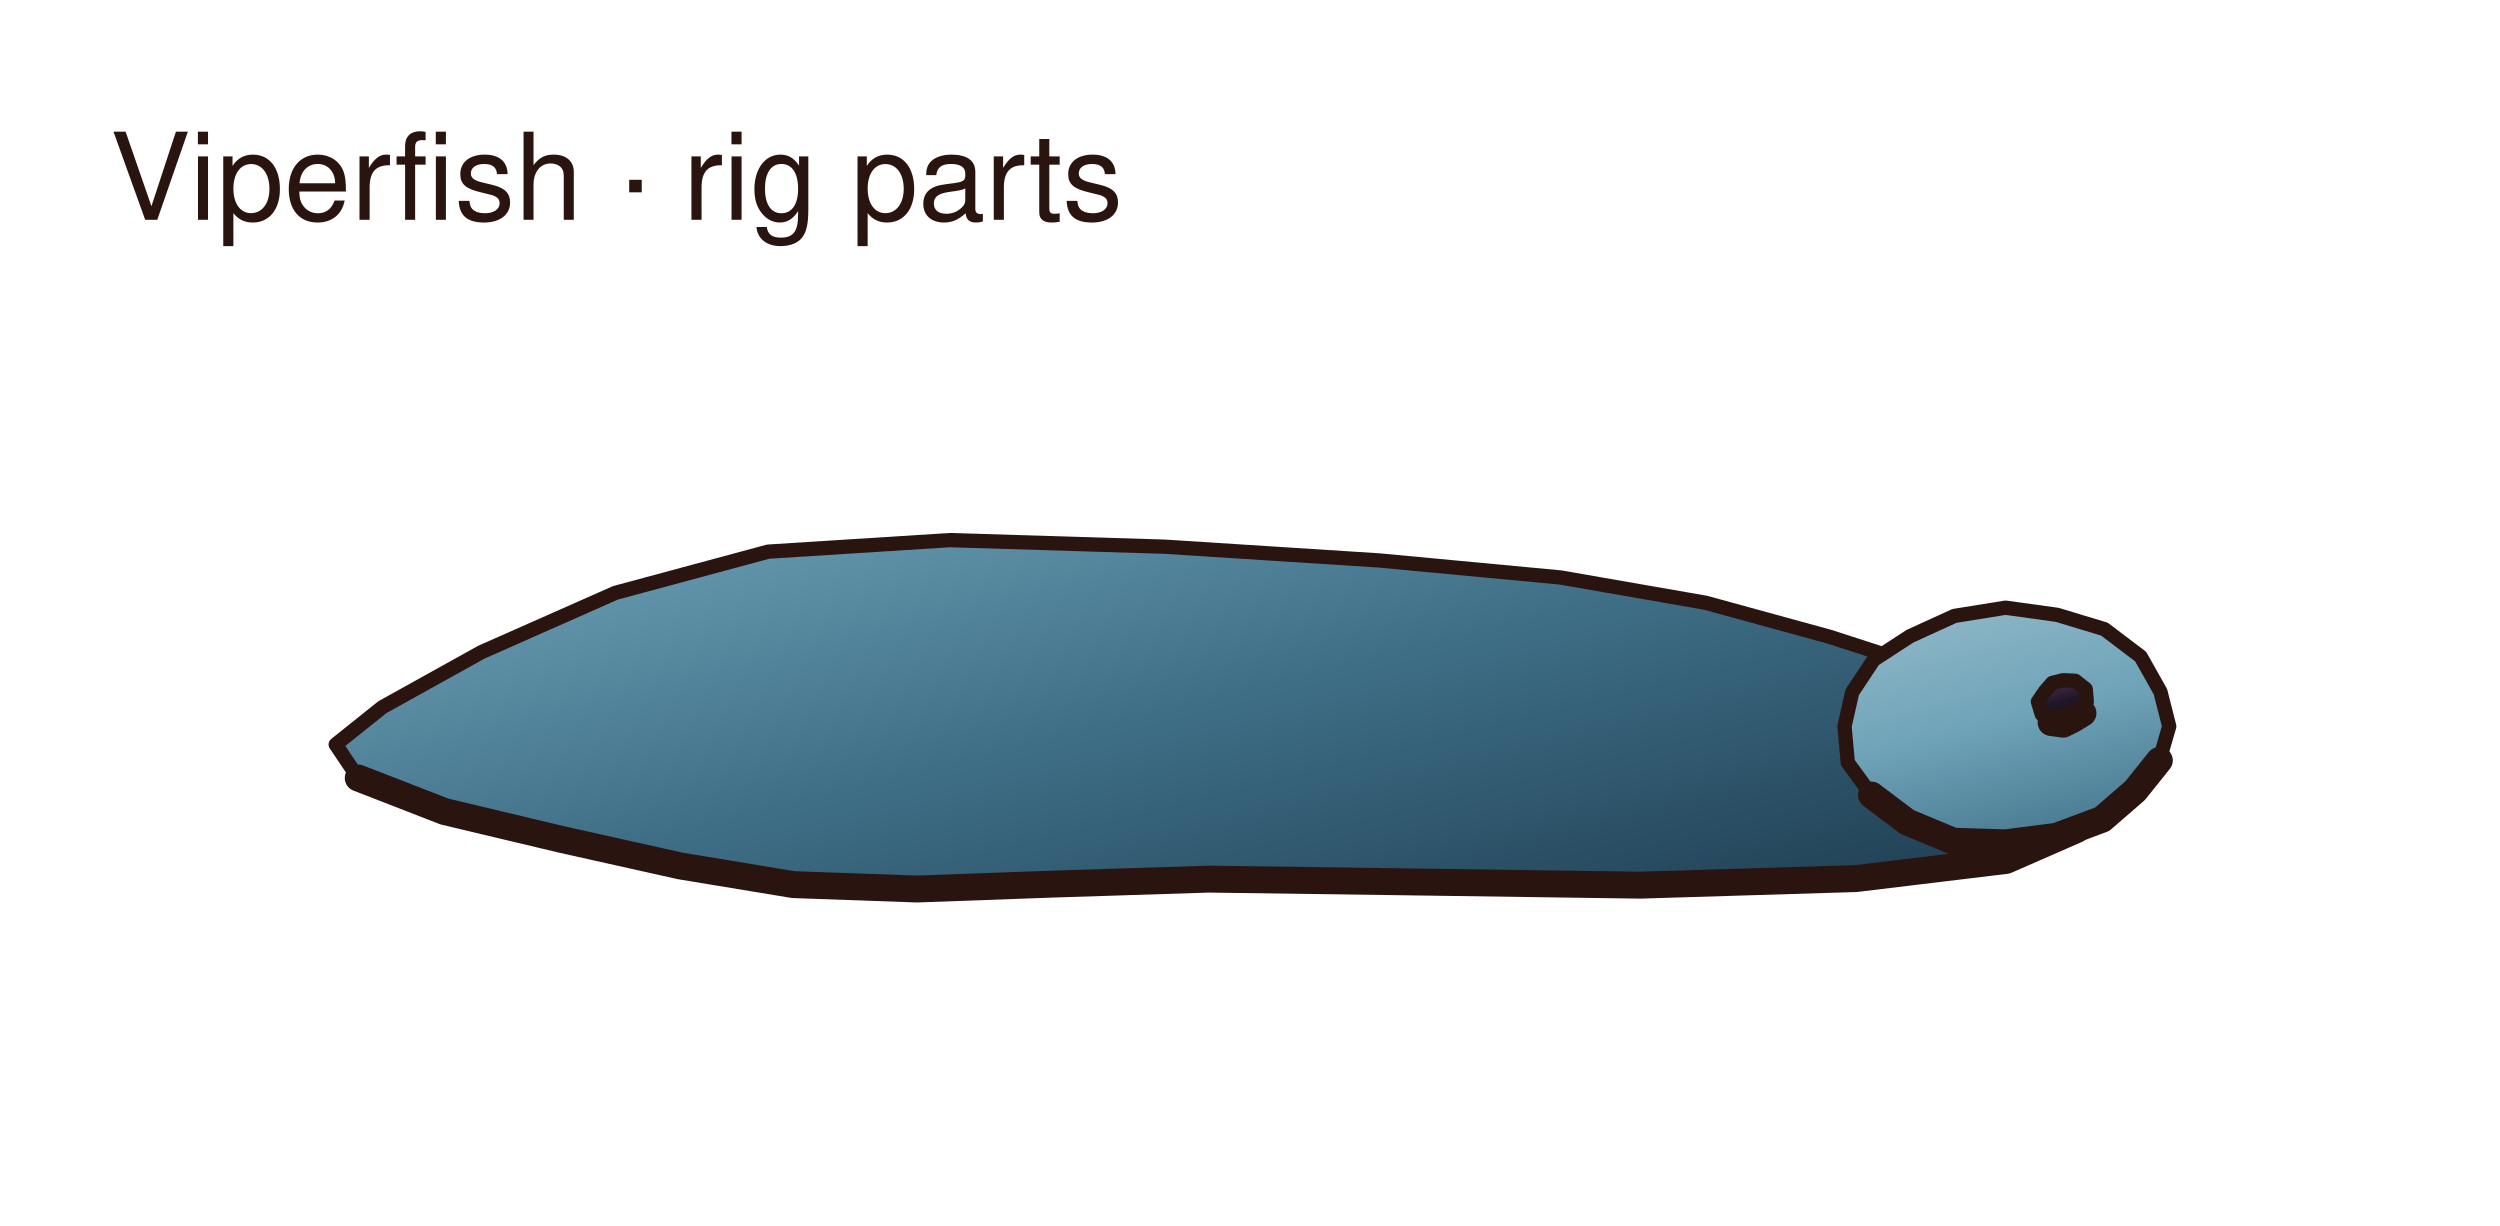
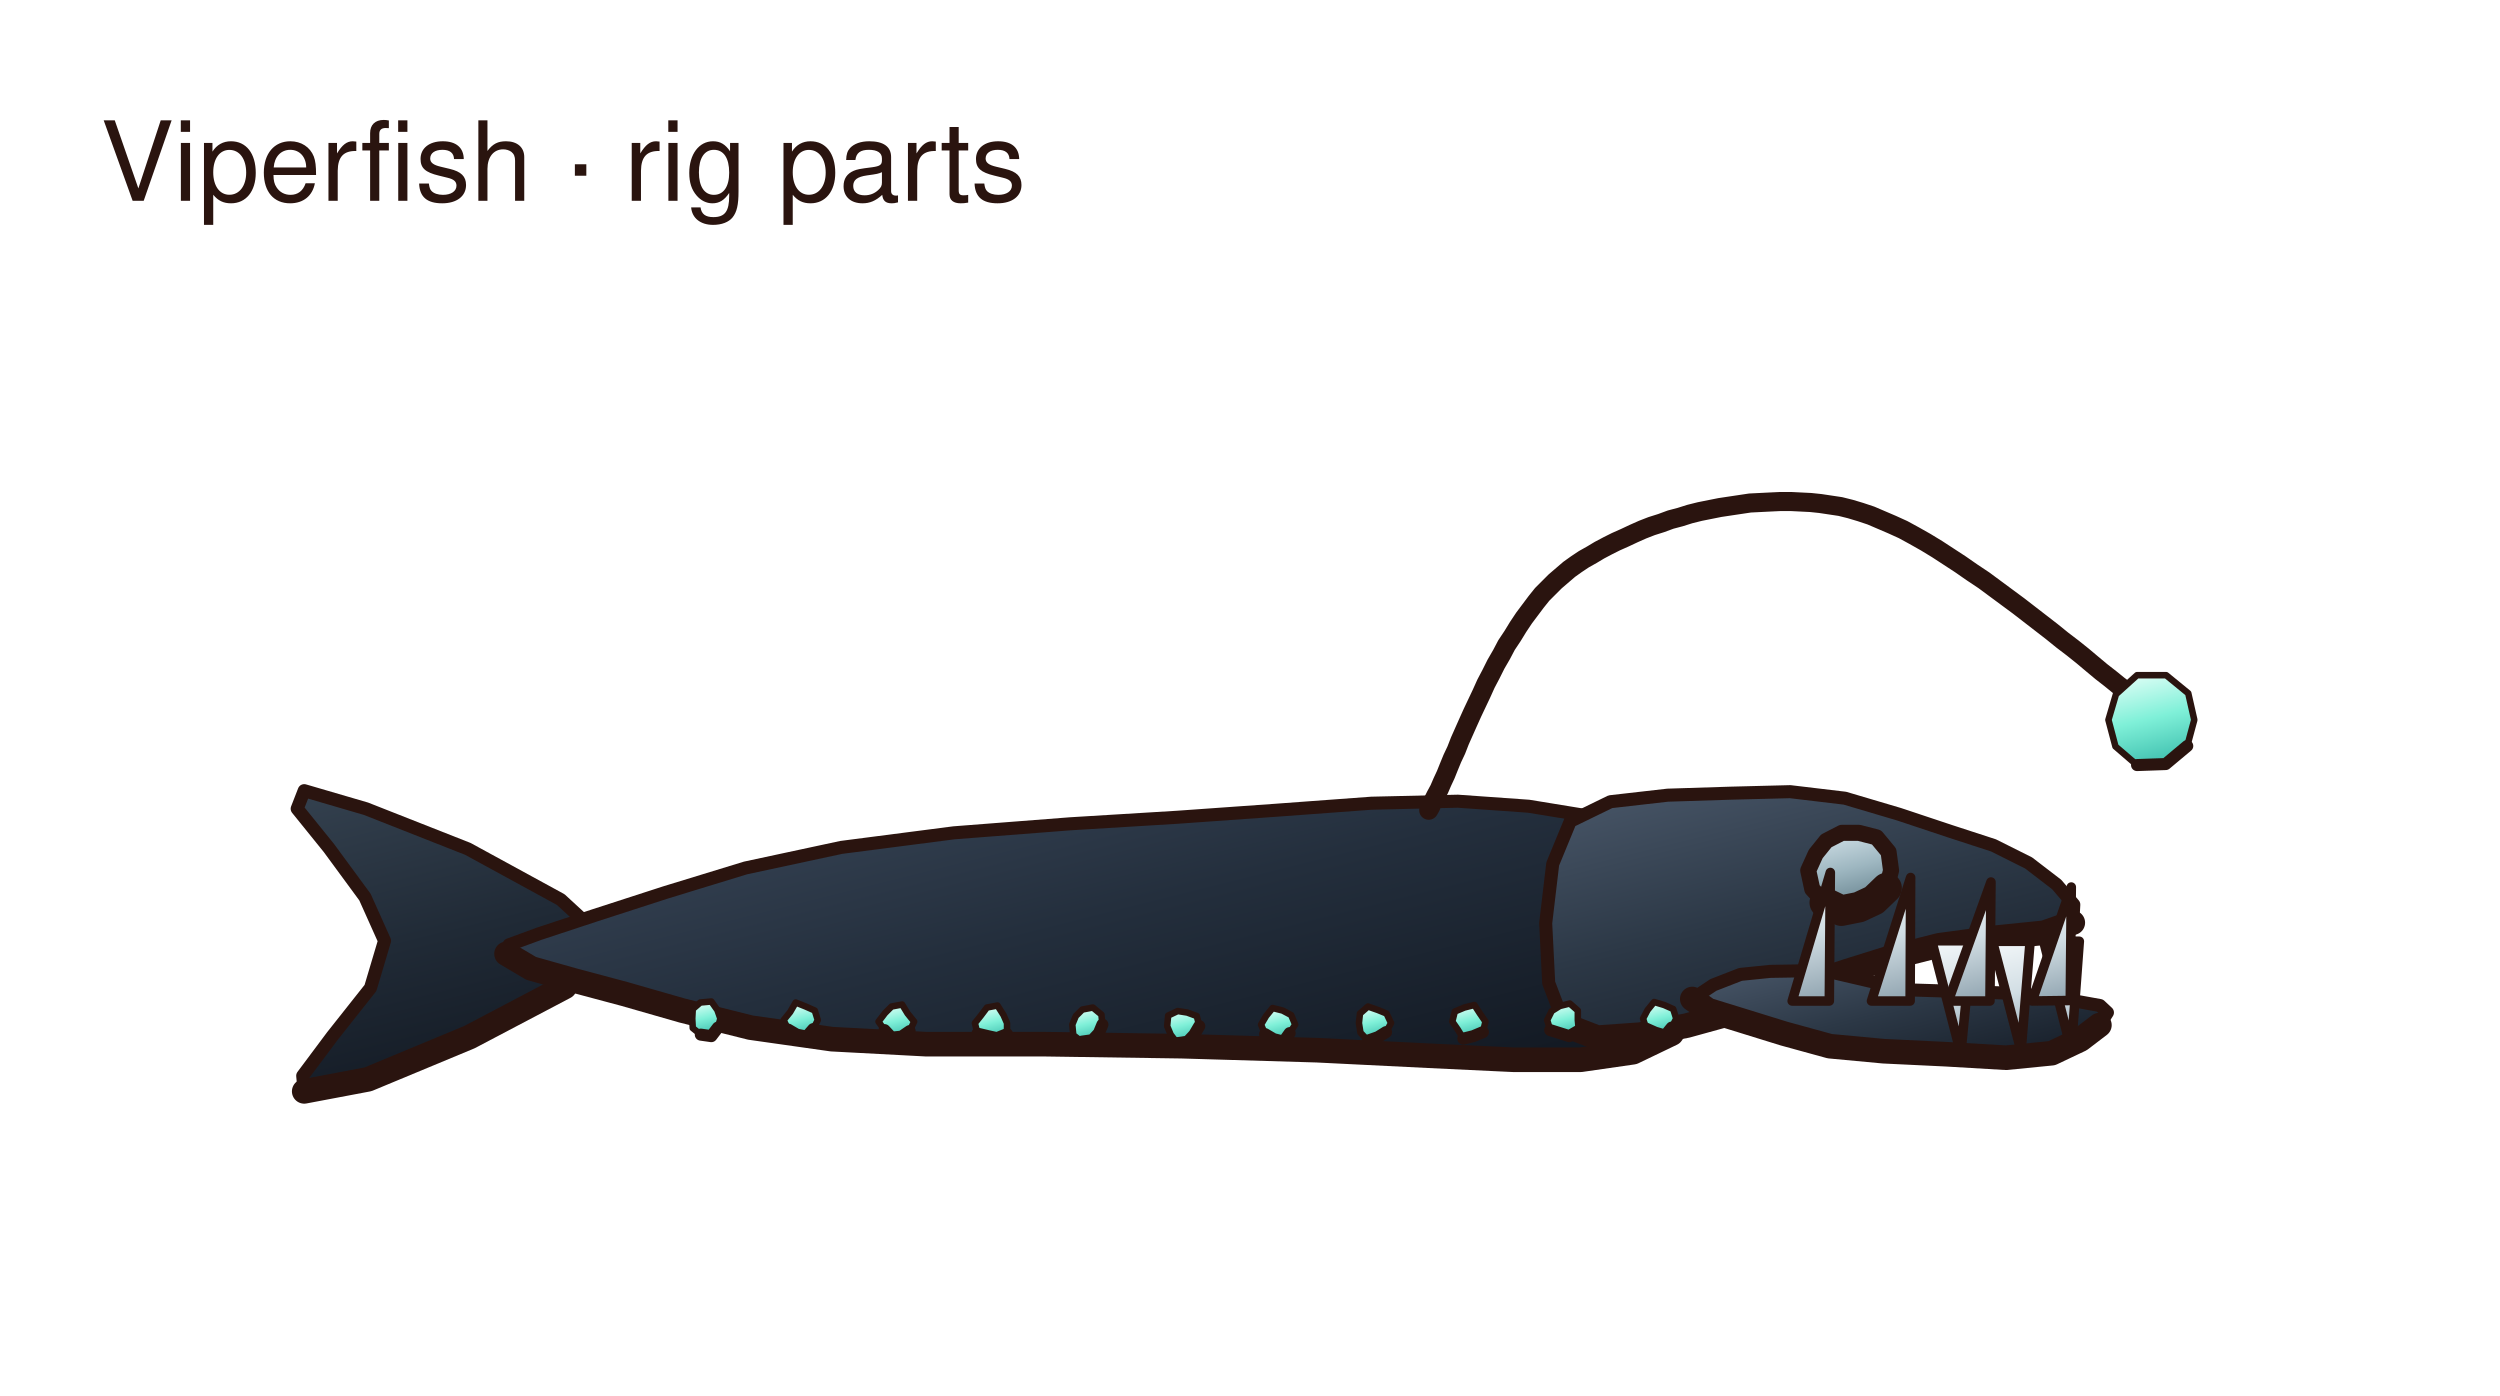
- <svg xmlns="http://www.w3.org/2000/svg" width="455" height="223" viewBox="0 0 455 223">
+ <svg xmlns="http://www.w3.org/2000/svg" width="498" height="278" viewBox="0 0 498 278">
  <defs>
-     <linearGradient id="gp-body_0" gradientUnits="userSpaceOnUse" x1="202.9" y1="64.3" x2="236.3" y2="197.9">
-       <stop offset="0" stop-color="#6FA3B8" />
-       <stop offset=".48" stop-color="#3E6E86" />
-       <stop offset="1" stop-color="#1D3A4E" />
-     </linearGradient>
-     <linearGradient id="gp-head_1" gradientUnits="userSpaceOnUse" x1="358.3" y1="105.4" x2="371.7" y2="159">
-       <stop offset="0" stop-color="#93baca" />
-       <stop offset=".48" stop-color="#6FA3B8" />
-       <stop offset="1" stop-color="#3E6E86" />
-     </linearGradient>
-     <linearGradient id="gp-eye_2" gradientUnits="userSpaceOnUse" x1="374.3" y1="122.8" x2="376.7" y2="132.6">
-       <stop offset="0" stop-color="#4A3550" />
-       <stop offset=".48" stop-color="#22172A" />
-       <stop offset="1" stop-color="#120A16" />
+     <linearGradient id="gp-tail_0" gradientUnits="userSpaceOnUse" x1="81.5" y1="152.1" x2="99.1" y2="222.8">
+       <stop offset="0" stop-color="#34414F" />
+       <stop offset=".48" stop-color="#202A36" />
+       <stop offset="1" stop-color="#10161F" />
+     </linearGradient>
+     <linearGradient id="gp-body_1" gradientUnits="userSpaceOnUse" x1="205.9" y1="133" x2="232.1" y2="237.7">
+       <stop offset="0" stop-color="#3C4A5C" />
+       <stop offset=".48" stop-color="#232E3C" />
+       <stop offset="1" stop-color="#10161F" />
+     </linearGradient>
+     <linearGradient id="gp-head_2" gradientUnits="userSpaceOnUse" x1="351.5" y1="146" x2="369.2" y2="217">
+       <stop offset="0" stop-color="#4A586A" />
+       <stop offset=".48" stop-color="#2C3846" />
+       <stop offset="1" stop-color="#141B25" />
+     </linearGradient>
+     <linearGradient id="gp-jaw_3" gradientUnits="userSpaceOnUse" x1="374" y1="184.1" x2="382.8" y2="219.3">
+       <stop offset="0" stop-color="#4A586A" />
+       <stop offset=".48" stop-color="#2C3846" />
+       <stop offset="1" stop-color="#141B25" />
+     </linearGradient>
+     <linearGradient id="gp-eye_4" gradientUnits="userSpaceOnUse" x1="366.3" y1="164.2" x2="370.9" y2="182.6">
+       <stop offset="0" stop-color="#D8E6EC" />
+       <stop offset=".48" stop-color="#9DB6C0" />
+       <stop offset="1" stop-color="#587480" />
+     </linearGradient>
+     <linearGradient id="gp-lure-tip_5" gradientUnits="userSpaceOnUse" x1="426.1" y1="133.3" x2="431.1" y2="153.6">
+       <stop offset="0" stop-color="#E6FFF8" />
+       <stop offset=".48" stop-color="#7FF0D8" />
+       <stop offset="1" stop-color="#35B8A8" />
+     </linearGradient>
+     <linearGradient id="gp-head-fang-0_6" gradientUnits="userSpaceOnUse" x1="385.8" y1="187.1" x2="391.4" y2="209.7">
+       <stop offset="0" stop-color="#F4F8FA" />
+       <stop offset=".48" stop-color="#D2DEE4" />
+       <stop offset="1" stop-color="#8EA2AE" />
+     </linearGradient>
+     <linearGradient id="gp-head-fang-1_7" gradientUnits="userSpaceOnUse" x1="397.8" y1="187.1" x2="403.4" y2="209.7">
+       <stop offset="0" stop-color="#F4F8FA" />
+       <stop offset=".48" stop-color="#D2DEE4" />
+       <stop offset="1" stop-color="#8EA2AE" />
+     </linearGradient>
+     <linearGradient id="gp-head-fang-2_8" gradientUnits="userSpaceOnUse" x1="407.8" y1="187.1" x2="413.4" y2="209.7">
+       <stop offset="0" stop-color="#F4F8FA" />
+       <stop offset=".48" stop-color="#D2DEE4" />
+       <stop offset="1" stop-color="#8EA2AE" />
+     </linearGradient>
+     <linearGradient id="gp-jaw-fang-0_9" gradientUnits="userSpaceOnUse" x1="357.3" y1="173.2" x2="363.9" y2="199.6">
+       <stop offset="0" stop-color="#F4F8FA" />
+       <stop offset=".48" stop-color="#D2DEE4" />
+       <stop offset="1" stop-color="#8EA2AE" />
+     </linearGradient>
+     <linearGradient id="gp-jaw-fang-1_10" gradientUnits="userSpaceOnUse" x1="373.4" y1="174.2" x2="379.8" y2="199.6">
+       <stop offset="0" stop-color="#F4F8FA" />
+       <stop offset=".48" stop-color="#D2DEE4" />
+       <stop offset="1" stop-color="#8EA2AE" />
+     </linearGradient>
+     <linearGradient id="gp-jaw-fang-2_11" gradientUnits="userSpaceOnUse" x1="389.5" y1="175.2" x2="395.7" y2="199.7">
+       <stop offset="0" stop-color="#F4F8FA" />
+       <stop offset=".48" stop-color="#D2DEE4" />
+       <stop offset="1" stop-color="#8EA2AE" />
+     </linearGradient>
+     <linearGradient id="gp-jaw-fang-3_12" gradientUnits="userSpaceOnUse" x1="405.7" y1="176.2" x2="411.5" y2="199.7">
+       <stop offset="0" stop-color="#F4F8FA" />
+       <stop offset=".48" stop-color="#D2DEE4" />
+       <stop offset="1" stop-color="#8EA2AE" />
+     </linearGradient>
+     <linearGradient id="gp-body-photo-0_13" gradientUnits="userSpaceOnUse" x1="139.7" y1="199.3" x2="141.5" y2="206.5">
+       <stop offset="0" stop-color="#E6FFF8" />
+       <stop offset=".48" stop-color="#7FF0D8" />
+       <stop offset="1" stop-color="#35B8A8" />
+     </linearGradient>
+     <linearGradient id="gp-body-photo-1_14" gradientUnits="userSpaceOnUse" x1="158.7" y1="199.6" x2="160.5" y2="206.8">
+       <stop offset="0" stop-color="#E6FFF8" />
+       <stop offset=".48" stop-color="#7FF0D8" />
+       <stop offset="1" stop-color="#35B8A8" />
+     </linearGradient>
+     <linearGradient id="gp-body-photo-2_15" gradientUnits="userSpaceOnUse" x1="177.7" y1="199.9" x2="179.5" y2="207.1">
+       <stop offset="0" stop-color="#E6FFF8" />
+       <stop offset=".48" stop-color="#7FF0D8" />
+       <stop offset="1" stop-color="#35B8A8" />
+     </linearGradient>
+     <linearGradient id="gp-body-photo-3_16" gradientUnits="userSpaceOnUse" x1="196.7" y1="200.2" x2="198.5" y2="207.4">
+       <stop offset="0" stop-color="#E6FFF8" />
+       <stop offset=".48" stop-color="#7FF0D8" />
+       <stop offset="1" stop-color="#35B8A8" />
+     </linearGradient>
+     <linearGradient id="gp-body-photo-4_17" gradientUnits="userSpaceOnUse" x1="215.7" y1="200.5" x2="217.5" y2="207.7">
+       <stop offset="0" stop-color="#E6FFF8" />
+       <stop offset=".48" stop-color="#7FF0D8" />
+       <stop offset="1" stop-color="#35B8A8" />
+     </linearGradient>
+     <linearGradient id="gp-body-photo-5_18" gradientUnits="userSpaceOnUse" x1="234.7" y1="200.8" x2="236.5" y2="208">
+       <stop offset="0" stop-color="#E6FFF8" />
+       <stop offset=".48" stop-color="#7FF0D8" />
+       <stop offset="1" stop-color="#35B8A8" />
+     </linearGradient>
+     <linearGradient id="gp-body-photo-6_19" gradientUnits="userSpaceOnUse" x1="253.7" y1="200.5" x2="255.5" y2="207.7">
+       <stop offset="0" stop-color="#E6FFF8" />
+       <stop offset=".48" stop-color="#7FF0D8" />
+       <stop offset="1" stop-color="#35B8A8" />
+     </linearGradient>
+     <linearGradient id="gp-body-photo-7_20" gradientUnits="userSpaceOnUse" x1="272.7" y1="200.2" x2="274.5" y2="207.4">
+       <stop offset="0" stop-color="#E6FFF8" />
+       <stop offset=".48" stop-color="#7FF0D8" />
+       <stop offset="1" stop-color="#35B8A8" />
+     </linearGradient>
+     <linearGradient id="gp-body-photo-8_21" gradientUnits="userSpaceOnUse" x1="291.7" y1="199.9" x2="293.5" y2="207.1">
+       <stop offset="0" stop-color="#E6FFF8" />
+       <stop offset=".48" stop-color="#7FF0D8" />
+       <stop offset="1" stop-color="#35B8A8" />
+     </linearGradient>
+     <linearGradient id="gp-body-photo-9_22" gradientUnits="userSpaceOnUse" x1="310.7" y1="199.6" x2="312.5" y2="206.8">
+       <stop offset="0" stop-color="#E6FFF8" />
+       <stop offset=".48" stop-color="#7FF0D8" />
+       <stop offset="1" stop-color="#35B8A8" />
+     </linearGradient>
+     <linearGradient id="gp-body-photo-10_23" gradientUnits="userSpaceOnUse" x1="329.7" y1="199.3" x2="331.5" y2="206.5">
+       <stop offset="0" stop-color="#E6FFF8" />
+       <stop offset=".48" stop-color="#7FF0D8" />
+       <stop offset="1" stop-color="#35B8A8" />
    </linearGradient>
  </defs>
  <text x="20" y="40" font-family="Nimbus Sans, sans-serif" font-size="22" font-weight="normal" fill="#2A140F" text-anchor="start">Viperfish · rig parts</text>
-   <g id="body" data-parent="root" data-pivot="220.0,132.2">
-     <g>
-       <path id="p-body_0" d="M61.1 135.5L69.6 128.7L87.6 118.7L112 107.9L139.8 100.4L172.9 98.3L212 99.5L251 102L284 105.1L310.4 109.7L333 115.9L351.2 121.8L364.8 126.5L375.2 132.7L381 141.8L377.9 151L365.1 156.6L337.8 159.9L298.5 161.1L256.2 160.5L220 160L191.8 160.9L166.9 161.8L144.4 161L123.8 157.6L102.3 152.8L80.9 147.7L65.2 141.6Z" fill="url(#gp-body_0)" />
-       <path d="M61.1 135.5L69.6 128.7L87.6 118.7L112 107.9L139.8 100.4L172.9 98.3L212 99.5L251 102L284 105.1L310.4 109.7L333 115.9L351.2 121.8L364.8 126.5L375.2 132.7L381 141.8L377.9 151L365.1 156.6L337.8 159.9L298.5 161.1L256.2 160.5L220 160L191.8 160.9L166.9 161.8L144.4 161L123.8 157.6L102.3 152.8L80.9 147.7L65.2 141.6Z" fill="none" stroke="#2A140F" stroke-width="2.6" stroke-linejoin="round" />
-       <path d="M377.9 151L365.1 156.6L337.8 159.9L298.5 161.1L256.2 160.5L220 160L191.8 160.9L166.9 161.8L144.4 161L123.8 157.6L102.3 152.8L80.9 147.7L65.2 141.6" fill="none" stroke="#2A140F" stroke-width="4.9" stroke-linecap="round" stroke-linejoin="round" />
-     </g>
-   </g>
-   <g id="head" data-parent="body" data-pivot="347.0,132.2">
-     <g>
-       <path id="p-head_1" d="M394.8 132.2L393 138.4L388.6 143.9L382.6 149.1L374.3 152.2L365 153.4L355.5 153.1L347.1 149.6L340.6 144.7L336.3 138.8L335.7 132.2L337.1 126L341 120.1L347.6 115.8L355.7 112.1L365 110.6L374.4 111.9L383 114.5L389.6 119.5L393.2 125.9Z" fill="url(#gp-head_1)" />
-       <path d="M394.8 132.2L393 138.4L388.6 143.9L382.6 149.1L374.3 152.2L365 153.4L355.5 153.1L347.1 149.6L340.6 144.7L336.3 138.8L335.7 132.2L337.1 126L341 120.1L347.6 115.8L355.7 112.1L365 110.6L374.4 111.9L383 114.5L389.6 119.5L393.2 125.9Z" fill="none" stroke="#2A140F" stroke-width="2.6" stroke-linejoin="round" />
-       <path d="M393 138.4L388.6 143.9L382.6 149.1L374.3 152.2L365 153.4L355.5 153.1L347.1 149.6L340.6 144.7" fill="none" stroke="#2A140F" stroke-width="4.9" stroke-linecap="round" stroke-linejoin="round" />
-     </g>
-   </g>
-   <g id="eye" data-parent="head" data-pivot="375.5,127.7">
-     <g>
-       <path id="p-eye_2" d="M379.8 127.7L379.1 129.8L377.3 130.9L375.5 131.8L373.3 131.5L371.6 130L370.9 127.7L372.2 125.8L373.5 124.3L375.5 123.8L377.7 123.9L379.6 125.4Z" fill="url(#gp-eye_2)" />
-       <path d="M379.8 127.7L379.1 129.8L377.3 130.9L375.5 131.8L373.3 131.5L371.6 130L370.9 127.7L372.2 125.8L373.5 124.3L375.5 123.8L377.7 123.9L379.6 125.4Z" fill="none" stroke="#2A140F" stroke-width="2.6" stroke-linejoin="round" />
-       <path d="M379.1 129.8L377.3 130.9L375.5 131.8L373.3 131.5" fill="none" stroke="#2A140F" stroke-width="4.9" stroke-linecap="round" stroke-linejoin="round" />
+   <g id="tail" data-parent="body" data-pivot="120.6,187.4">
+     <g>
+       <path id="p-tail_0" d="M120.6 187.4L111.7 179.2L93.2 169.1L72.9 161.1L60.6 157.5L59.2 161.1L65.5 168.9L72.7 178.7L76.6 187.4L73.8 196.8L66.2 206.4L60.3 214.3L60.6 217.4L73.3 215L93.5 206.6L112.5 196.6Z" fill="url(#gp-tail_0)" />
+       <path d="M120.6 187.4L111.7 179.2L93.2 169.1L72.9 161.1L60.6 157.5L59.2 161.1L65.5 168.9L72.7 178.7L76.6 187.4L73.8 196.8L66.2 206.4L60.3 214.3L60.6 217.4L73.3 215L93.5 206.6L112.5 196.6Z" fill="none" stroke="#2A140F" stroke-width="2.6" stroke-linejoin="round" />
+       <path d="M60.6 217.4L73.3 215L93.5 206.6L112.5 196.6" fill="none" stroke="#2A140F" stroke-width="4.9" stroke-linecap="round" stroke-linejoin="round" />
+     </g>
+   </g>
+   <g id="body" data-parent="root" data-pivot="244.6,187.4">
+     <g>
+       <path id="p-body_1" d="M101.4 188.2L107.4 186L118.3 182.4L132.5 177.8L148.5 172.9L167.6 168.8L190 165.9L213.2 164.1L234.5 162.8L254.2 161.4L273.2 160L290.4 159.6L304.5 160.6L314.9 162.3L322.3 163.9L327.9 165.6L333.1 169.2L337.3 176.9L339.2 187.6L337.9 198.3L333 205.9L325.3 209.6L314.9 211.1L301.4 211.1L284.6 210.3L262.4 209.2L235.4 208.4L208.1 208L184.5 208L165.7 207L149.5 204.7L135.9 201.3L124.4 198L114.3 195.3L105.8 192.9L100.9 190Z" fill="url(#gp-body_1)" />
+       <path d="M101.4 188.2L107.4 186L118.3 182.4L132.5 177.8L148.5 172.9L167.6 168.8L190 165.9L213.2 164.1L234.5 162.8L254.2 161.4L273.2 160L290.4 159.6L304.5 160.6L314.9 162.3L322.3 163.9L327.9 165.6L333.1 169.2L337.3 176.9L339.2 187.6L337.9 198.3L333 205.9L325.3 209.6L314.9 211.1L301.4 211.1L284.6 210.3L262.4 209.2L235.4 208.4L208.1 208L184.5 208L165.7 207L149.5 204.7L135.9 201.3L124.4 198L114.3 195.3L105.8 192.9L100.9 190Z" fill="none" stroke="#2A140F" stroke-width="2.6" stroke-linejoin="round" />
+       <path d="M337.9 198.3L333 205.9L325.3 209.6L314.9 211.1L301.4 211.1L284.6 210.3L262.4 209.2L235.4 208.4L208.1 208L184.5 208L165.7 207L149.5 204.7L135.9 201.3L124.4 198L114.3 195.3L105.8 192.9L100.9 190" fill="none" stroke="#2A140F" stroke-width="4.9" stroke-linecap="round" stroke-linejoin="round" />
+     </g>
+   </g>
+   <g id="head" data-parent="body" data-pivot="320.6,185.4">
+     <g>
+       <path id="p-head_2" d="M312.8 163.6L320.8 159.7L332.2 158.4L344.8 158L356.6 157.7L367.5 159L378.3 162.2L388.5 165.6L397.1 168.4L404.1 171.9L409.7 176.2L413.1 180.2L412.9 183.8L407.2 185.8L397.4 186.8L386.3 188.3L376.4 190.8L368.1 193.4L360.1 196L352.4 199L344.7 201.9L336 204.3L326.7 206.1L318.2 206.7L311.7 204.2L308.5 195.8L307.9 183.9L309.3 172.1Z" fill="url(#gp-head_2)" />
+       <path d="M312.8 163.6L320.8 159.7L332.2 158.4L344.8 158L356.6 157.7L367.5 159L378.3 162.2L388.5 165.6L397.1 168.4L404.1 171.9L409.7 176.2L413.1 180.2L412.9 183.8L407.2 185.8L397.4 186.8L386.3 188.3L376.4 190.8L368.1 193.4L360.1 196L352.4 199L344.7 201.9L336 204.3L326.7 206.1L318.2 206.7L311.7 204.2L308.5 195.8L307.9 183.9L309.3 172.1Z" fill="none" stroke="#2A140F" stroke-width="2.6" stroke-linejoin="round" />
+       <path d="M412.9 183.8L407.2 185.8L397.4 186.8L386.3 188.3L376.4 190.8L368.1 193.4L360.1 196L352.4 199L344.7 201.9L336 204.3L326.7 206.1L318.2 206.7L311.7 204.2" fill="none" stroke="#2A140F" stroke-width="4.9" stroke-linecap="round" stroke-linejoin="round" />
+     </g>
+   </g>
+   <g id="jaw" data-parent="head" data-pivot="336.6,197.4">
+     <g>
+       <path id="p-jaw_3" d="M337.1 199L340.2 201.2L347 203.3L355.4 205.9L364.5 208.4L375.2 209.4L387.7 210L399.6 210.7L408.7 209.8L414.4 207.1L418.2 204.2L419.8 201.7L418.3 200.3L412.2 199.2L402 197.9L390.5 197.5L380.6 197.2L372.7 195.5L365.4 193.8L358.6 193.4L352.6 193.5L346.7 194.1L341.3 196.2L338 198.4Z" fill="url(#gp-jaw_3)" />
+       <path d="M337.1 199L340.2 201.2L347 203.3L355.4 205.9L364.5 208.4L375.2 209.4L387.7 210L399.6 210.7L408.7 209.8L414.4 207.1L418.2 204.2L419.8 201.7L418.3 200.3L412.2 199.2L402 197.9L390.5 197.5L380.6 197.2L372.7 195.5L365.4 193.8L358.6 193.4L352.6 193.5L346.7 194.1L341.3 196.2L338 198.4Z" fill="none" stroke="#2A140F" stroke-width="2.6" stroke-linejoin="round" />
+       <path d="M337.1 199L340.2 201.2L347 203.3L355.4 205.9L364.5 208.4L375.2 209.4L387.7 210L399.6 210.7L408.7 209.8L414.4 207.1L418.2 204.2" fill="none" stroke="#2A140F" stroke-width="4.9" stroke-linecap="round" stroke-linejoin="round" />
+     </g>
+   </g>
+   <g id="eye" data-parent="head" data-pivot="368.6,173.4">
+     <g>
+       <path id="p-eye_4" d="M376.7 173.4L375.8 176.9L373.3 179.3L370.3 180.7L366.8 181.4L363.5 179.8L361 177.1L360.2 173.4L361.7 170.1L363.8 167.5L366.9 165.9L370.3 165.9L373.8 166.8L376.2 169.7Z" fill="url(#gp-eye_4)" />
+       <path d="M376.7 173.4L375.8 176.9L373.3 179.3L370.3 180.7L366.8 181.4L363.5 179.8L361 177.1L360.2 173.4L361.7 170.1L363.8 167.5L366.9 165.9L370.3 165.9L373.8 166.8L376.2 169.7Z" fill="none" stroke="#2A140F" stroke-width="3.2" stroke-linejoin="round" />
+       <path d="M375.8 176.9L373.3 179.3L370.3 180.7L366.8 181.4L363.5 179.8" fill="none" stroke="#2A140F" stroke-width="6.1" stroke-linecap="round" stroke-linejoin="round" />
+     </g>
+   </g>
+   <g id="lure" data-parent="head" data-pivot="284.6,161.4">
+     <g>
+       <path d="M284.6 161.4L285 160.7L285.4 159.7L286 158.5L286.7 157.2L287.3 155.8L288 154.3L288.6 152.8L289.3 151.1L290.1 149.4L290.8 147.6L291.6 145.8L292.4 144L293.3 142L294.2 140.1L295.1 138.2L296 136.2L297 134.3L298 132.3L299.1 130.4L300.1 128.5L301.3 126.7L302.4 124.9L303.6 123.1L304.8 121.5L306 119.9L307.2 118.4L308.5 117.1L309.8 115.8L311.2 114.6L312.6 113.4L314 112.4L315.5 111.4L317.1 110.5L318.6 109.6L320.3 108.7L321.9 107.9L323.7 107.1L325.4 106.3L327.2 105.5L329 104.8L330.9 104.2L332.8 103.5L334.7 103L336.6 102.4L338.6 101.9L340.6 101.5L342.6 101.1L344.6 100.8L346.6 100.5L348.6 100.2L350.6 100.1L352.6 100L354.7 99.9L356.7 99.9L358.7 100L360.7 100.1L362.6 100.3L364.6 100.6L366.6 100.9L368.6 101.4L370.6 102L372.7 102.7L374.8 103.6L376.9 104.5L379.1 105.5L381.3 106.7L383.6 108L385.9 109.4L388.2 110.9L390.5 112.4L392.8 114L395.2 115.6L397.5 117.3L399.8 119L402.1 120.7L404.3 122.4L406.5 124.1L408.7 125.8L410.8 127.5L412.9 129.1L414.9 130.7L416.8 132.3L418.6 133.8L420.4 135.2L422 136.5L423.6 137.7L425.1 138.9L426.6 139.9L427.7 140.8L428.6 141.4" fill="none" stroke="#2A140F" stroke-width="3.8" stroke-linecap="round" stroke-linejoin="round" />
+     </g>
+   </g>
+   <g id="lure-tip" data-parent="lure" data-pivot="428.6,143.4">
+     <g>
+       <path id="p-lure-tip_5" d="M437.1 143.4L435.7 148.6L431.4 152.2L425.7 152.4L421.4 148.7L420 143.4L421.5 138.3L425.7 134.5L431.5 134.5L435.9 138.1Z" fill="url(#gp-lure-tip_5)" />
+       <path d="M437.1 143.4L435.7 148.6L431.4 152.2L425.7 152.4L421.4 148.7L420 143.4L421.5 138.3L425.7 134.5L431.5 134.5L435.9 138.1Z" fill="none" stroke="#2A140F" stroke-width="1.3" stroke-linejoin="round" />
+       <path d="M435.7 148.6L431.4 152.2L425.7 152.4" fill="none" stroke="#2A140F" stroke-width="2.4" stroke-linecap="round" stroke-linejoin="round" />
+     </g>
+   </g>
+   <g id="head-fang-0" data-parent="head">
+     <g>
+       <path id="p-head-fang-0_6" d="M384.8 187.4L390.6 209.9L392.8 187.4Z" fill="url(#gp-head-fang-0_6)" />
+       <path d="M384.8 187.4L390.6 209.9L392.8 187.4Z" fill="none" stroke="#2A140F" stroke-width="1.9" stroke-linejoin="round" />
+     </g>
+   </g>
+   <g id="head-fang-1" data-parent="head">
+     <g>
+       <path id="p-head-fang-1_7" d="M396.9 187.5L402.6 209.4L404.4 187.5Z" fill="url(#gp-head-fang-1_7)" />
+       <path d="M396.9 187.5L402.6 209.4L404.4 187.5Z" fill="none" stroke="#2A140F" stroke-width="1.9" stroke-linejoin="round" />
+     </g>
+   </g>
+   <g id="head-fang-2" data-parent="head">
+     <g>
+       <path id="p-head-fang-2_8" d="M407.1 187.5L412.6 209.2L414.2 187.5Z" fill="url(#gp-head-fang-2_8)" />
+       <path d="M407.1 187.5L412.6 209.2L414.2 187.5Z" fill="none" stroke="#2A140F" stroke-width="1.9" stroke-linejoin="round" />
+     </g>
+   </g>
+   <g id="jaw-fang-0" data-parent="jaw">
+     <g>
+       <path id="p-jaw-fang-0_9" d="M357 199.4L364.6 173.8L364.4 199.4Z" fill="url(#gp-jaw-fang-0_9)" />
+       <path d="M357 199.4L364.6 173.8L364.4 199.4Z" fill="none" stroke="#2A140F" stroke-width="1.9" stroke-linejoin="round" />
+     </g>
+   </g>
+   <g id="jaw-fang-1" data-parent="jaw">
+     <g>
+       <path id="p-jaw-fang-1_10" d="M372.8 199.4L380.6 174.8L380.5 199.4Z" fill="url(#gp-jaw-fang-1_10)" />
+       <path d="M372.8 199.4L380.6 174.8L380.5 199.4Z" fill="none" stroke="#2A140F" stroke-width="1.9" stroke-linejoin="round" />
+     </g>
+   </g>
+   <g id="jaw-fang-2" data-parent="jaw">
+     <g>
+       <path id="p-jaw-fang-2_11" d="M388.1 199.4L396.6 175.7L396.4 199.4Z" fill="url(#gp-jaw-fang-2_11)" />
+       <path d="M388.1 199.4L396.6 175.7L396.4 199.4Z" fill="none" stroke="#2A140F" stroke-width="1.9" stroke-linejoin="round" />
+     </g>
+   </g>
+   <g id="jaw-fang-3" data-parent="jaw">
+     <g>
+       <path id="p-jaw-fang-3_12" d="M404.8 199.4L412.6 176.7L412.4 199.3Z" fill="url(#gp-jaw-fang-3_12)" />
+       <path d="M404.8 199.4L412.6 176.7L412.4 199.3Z" fill="none" stroke="#2A140F" stroke-width="1.9" stroke-linejoin="round" />
+     </g>
+   </g>
+   <g id="body-photo-0" data-parent="body">
+     <g>
+       <path id="p-body-photo-0_13" d="M143.5 202.9L143 204.7L141.7 206.4L139.6 206.1L138 204.8L137.9 202.9L138 201L139.5 199.7L141.7 199.5L142.9 201.2Z" fill="url(#gp-body-photo-0_13)" />
+       <path d="M143.5 202.9L143 204.7L141.7 206.4L139.6 206.1L138 204.8L137.9 202.9L138 201L139.5 199.7L141.7 199.5L142.9 201.2Z" fill="none" stroke="#2A140F" stroke-width="1.3" stroke-linejoin="round" />
+       <path d="M143 204.7L141.7 206.4L139.6 206.1" fill="none" stroke="#2A140F" stroke-width="2.4" stroke-linecap="round" stroke-linejoin="round" />
+     </g>
+   </g>
+   <g id="body-photo-1" data-parent="body">
+     <g>
+       <path id="p-body-photo-1_14" d="M162.9 203.2L162 205L160.7 206.5L158.7 206.1L157 205.1L156.1 203.2L157.4 201.6L158.5 199.7L160.5 200.5L162.3 201.3Z" fill="url(#gp-body-photo-1_14)" />
+       <path d="M162.9 203.2L162 205L160.7 206.5L158.7 206.1L157 205.1L156.1 203.2L157.4 201.6L158.5 199.7L160.5 200.5L162.3 201.3Z" fill="none" stroke="#2A140F" stroke-width="1.3" stroke-linejoin="round" />
+       <path d="M162 205L160.7 206.5L158.7 206.1L157 205.1" fill="none" stroke="#2A140F" stroke-width="2.4" stroke-linecap="round" stroke-linejoin="round" />
+     </g>
+   </g>
+   <g id="body-photo-2" data-parent="body">
+     <g>
+       <path id="p-body-photo-2_15" d="M182.1 203.5L181.2 205.4L179.6 206.5L177.6 206.7L176.2 205.2L175 203.5L176.3 201.8L177.6 200.5L179.7 200.1L180.8 201.9Z" fill="url(#gp-body-photo-2_15)" />
+       <path d="M182.1 203.5L181.2 205.4L179.6 206.5L177.6 206.7L176.2 205.2L175 203.5L176.3 201.8L177.6 200.5L179.7 200.1L180.8 201.9Z" fill="none" stroke="#2A140F" stroke-width="1.3" stroke-linejoin="round" />
+       <path d="M181.2 205.4L179.6 206.5L177.6 206.7L176.2 205.2" fill="none" stroke="#2A140F" stroke-width="2.4" stroke-linecap="round" stroke-linejoin="round" />
+     </g>
+   </g>
+   <g id="body-photo-3" data-parent="body">
+     <g>
+       <path id="p-body-photo-3_16" d="M200.6 203.8L200.6 206L198.6 206.8L196.8 206.4L194.7 205.9L194.2 203.8L195.4 202.3L196.6 200.7L198.7 200.3L199.9 202.2Z" fill="url(#gp-body-photo-3_16)" />
+       <path d="M200.6 203.8L200.6 206L198.6 206.8L196.8 206.4L194.7 205.9L194.2 203.8L195.4 202.3L196.6 200.7L198.7 200.3L199.9 202.2Z" fill="none" stroke="#2A140F" stroke-width="1.3" stroke-linejoin="round" />
+       <path d="M200.6 206L198.6 206.8L196.8 206.4L194.7 205.9" fill="none" stroke="#2A140F" stroke-width="2.4" stroke-linecap="round" stroke-linejoin="round" />
+     </g>
+   </g>
+   <g id="body-photo-4" data-parent="body">
+     <g>
+       <path id="p-body-photo-4_17" d="M219.6 204.1L218.9 205.8L217.6 207.2L215.5 207.5L213.8 206.2L213.6 204.1L214.3 202.4L215.6 201.1L217.7 200.7L219.4 202.1Z" fill="url(#gp-body-photo-4_17)" />
+       <path d="M219.6 204.1L218.9 205.8L217.6 207.2L215.5 207.5L213.8 206.2L213.6 204.1L214.3 202.4L215.6 201.1L217.7 200.7L219.4 202.1Z" fill="none" stroke="#2A140F" stroke-width="1.3" stroke-linejoin="round" />
+       <path d="M219.6 204.1L218.9 205.8L217.6 207.2L215.5 207.5" fill="none" stroke="#2A140F" stroke-width="2.4" stroke-linecap="round" stroke-linejoin="round" />
+     </g>
+   </g>
+   <g id="body-photo-5" data-parent="body">
+     <g>
+       <path id="p-body-photo-5_18" d="M238.9 204.4L237.9 206.1L236.6 207.5L234.5 207.8L233.2 206.1L232.5 204.4L232.7 202.3L234.6 201.4L236.5 201.7L238.4 202.4Z" fill="url(#gp-body-photo-5_18)" />
+       <path d="M238.9 204.4L237.9 206.1L236.6 207.5L234.5 207.8L233.2 206.1L232.5 204.4L232.7 202.3L234.6 201.4L236.5 201.7L238.4 202.4Z" fill="none" stroke="#2A140F" stroke-width="1.3" stroke-linejoin="round" />
+       <path d="M238.9 204.4L237.9 206.1L236.6 207.5L234.5 207.8" fill="none" stroke="#2A140F" stroke-width="2.4" stroke-linecap="round" stroke-linejoin="round" />
+     </g>
+   </g>
+   <g id="body-photo-6" data-parent="body">
+     <g>
+       <path id="p-body-photo-6_19" d="M258 204.1L256.9 205.8L255.7 207.5L253.7 207L252 206L251.2 204.1L252.2 202.4L253.5 200.8L255.5 201.3L257.2 202.2Z" fill="url(#gp-body-photo-6_19)" />
+       <path d="M258 204.1L256.9 205.8L255.7 207.5L253.7 207L252 206L251.2 204.1L252.2 202.4L253.5 200.8L255.5 201.3L257.2 202.2Z" fill="none" stroke="#2A140F" stroke-width="1.3" stroke-linejoin="round" />
+       <path d="M256.9 205.8L255.7 207.5L253.7 207L252 206" fill="none" stroke="#2A140F" stroke-width="2.4" stroke-linecap="round" stroke-linejoin="round" />
+     </g>
+   </g>
+   <g id="body-photo-7" data-parent="body">
+     <g>
+       <path id="p-body-photo-7_20" d="M277.1 203.8L276.1 205.6L274.5 206.6L272.5 207.3L271 205.7L270.7 203.8L270.9 201.9L272.5 200.5L274.5 201.2L276.2 201.9Z" fill="url(#gp-body-photo-7_20)" />
+       <path d="M277.1 203.8L276.1 205.6L274.5 206.6L272.5 207.3L271 205.7L270.7 203.8L270.9 201.9L272.5 200.5L274.5 201.2L276.2 201.9Z" fill="none" stroke="#2A140F" stroke-width="1.3" stroke-linejoin="round" />
+       <path d="M276.1 205.6L274.5 206.6L272.5 207.3" fill="none" stroke="#2A140F" stroke-width="2.4" stroke-linecap="round" stroke-linejoin="round" />
+     </g>
+   </g>
+   <g id="body-photo-8" data-parent="body">
+     <g>
+       <path id="p-body-photo-8_21" d="M295.9 203.5L295.4 205.6L293.5 206.4L291.5 206.9L290.4 205.1L289.3 203.5L289.8 201.5L291.7 200.7L293.7 200.2L294.8 201.9Z" fill="url(#gp-body-photo-8_21)" />
+       <path d="M295.9 203.5L295.4 205.6L293.5 206.4L291.5 206.9L290.4 205.1L289.3 203.5L289.8 201.5L291.7 200.7L293.7 200.2L294.8 201.9Z" fill="none" stroke="#2A140F" stroke-width="1.3" stroke-linejoin="round" />
+       <path d="M295.4 205.6L293.5 206.4L291.5 206.9" fill="none" stroke="#2A140F" stroke-width="2.4" stroke-linecap="round" stroke-linejoin="round" />
+     </g>
+   </g>
+   <g id="body-photo-9" data-parent="body">
+     <g>
+       <path id="p-body-photo-9_22" d="M314.3 203.2L314.5 205.3L312.6 206.4L310.7 205.8L308.8 205.2L308.2 203.2L309.1 201.4L310.7 200.4L312.7 199.9L314.3 201.3Z" fill="url(#gp-body-photo-9_22)" />
+       <path d="M314.3 203.2L314.5 205.3L312.6 206.4L310.7 205.8L308.8 205.2L308.2 203.2L309.1 201.4L310.7 200.4L312.7 199.9L314.3 201.3Z" fill="none" stroke="#2A140F" stroke-width="1.3" stroke-linejoin="round" />
+       <path d="M314.5 205.3L312.6 206.4L310.7 205.8L308.8 205.2" fill="none" stroke="#2A140F" stroke-width="2.4" stroke-linecap="round" stroke-linejoin="round" />
+     </g>
+   </g>
+   <g id="body-photo-10" data-parent="body">
+     <g>
+       <path id="p-body-photo-10_23" d="M333.9 202.9L333 204.7L331.7 206.3L329.7 205.7L327.9 204.9L327.3 202.9L328.2 201.2L329.5 199.6L331.5 200.2L333.3 201Z" fill="url(#gp-body-photo-10_23)" />
+       <path d="M333.9 202.9L333 204.7L331.7 206.3L329.7 205.7L327.9 204.9L327.3 202.9L328.2 201.2L329.5 199.6L331.5 200.2L333.3 201Z" fill="none" stroke="#2A140F" stroke-width="1.3" stroke-linejoin="round" />
+       <path d="M333 204.7L331.7 206.3L329.7 205.7L327.9 204.9" fill="none" stroke="#2A140F" stroke-width="2.4" stroke-linecap="round" stroke-linejoin="round" />
    </g>
  </g>
  <g id="pivots" style="display:none">
-     <circle cx="220.0" cy="132.2" r="3" fill="#00A0FF" />
-     <circle cx="347.0" cy="132.2" r="3" fill="#00A0FF" />
-     <circle cx="375.5" cy="127.7" r="3" fill="#00A0FF" />
+     <circle cx="120.6" cy="187.4" r="3" fill="#00A0FF" />
+     <circle cx="244.6" cy="187.4" r="3" fill="#00A0FF" />
+     <circle cx="320.6" cy="185.4" r="3" fill="#00A0FF" />
+     <circle cx="336.6" cy="197.4" r="3" fill="#00A0FF" />
+     <circle cx="368.6" cy="173.4" r="3" fill="#00A0FF" />
+     <circle cx="284.6" cy="161.4" r="3" fill="#00A0FF" />
+     <circle cx="428.6" cy="143.4" r="3" fill="#00A0FF" />
  </g>
</svg>
